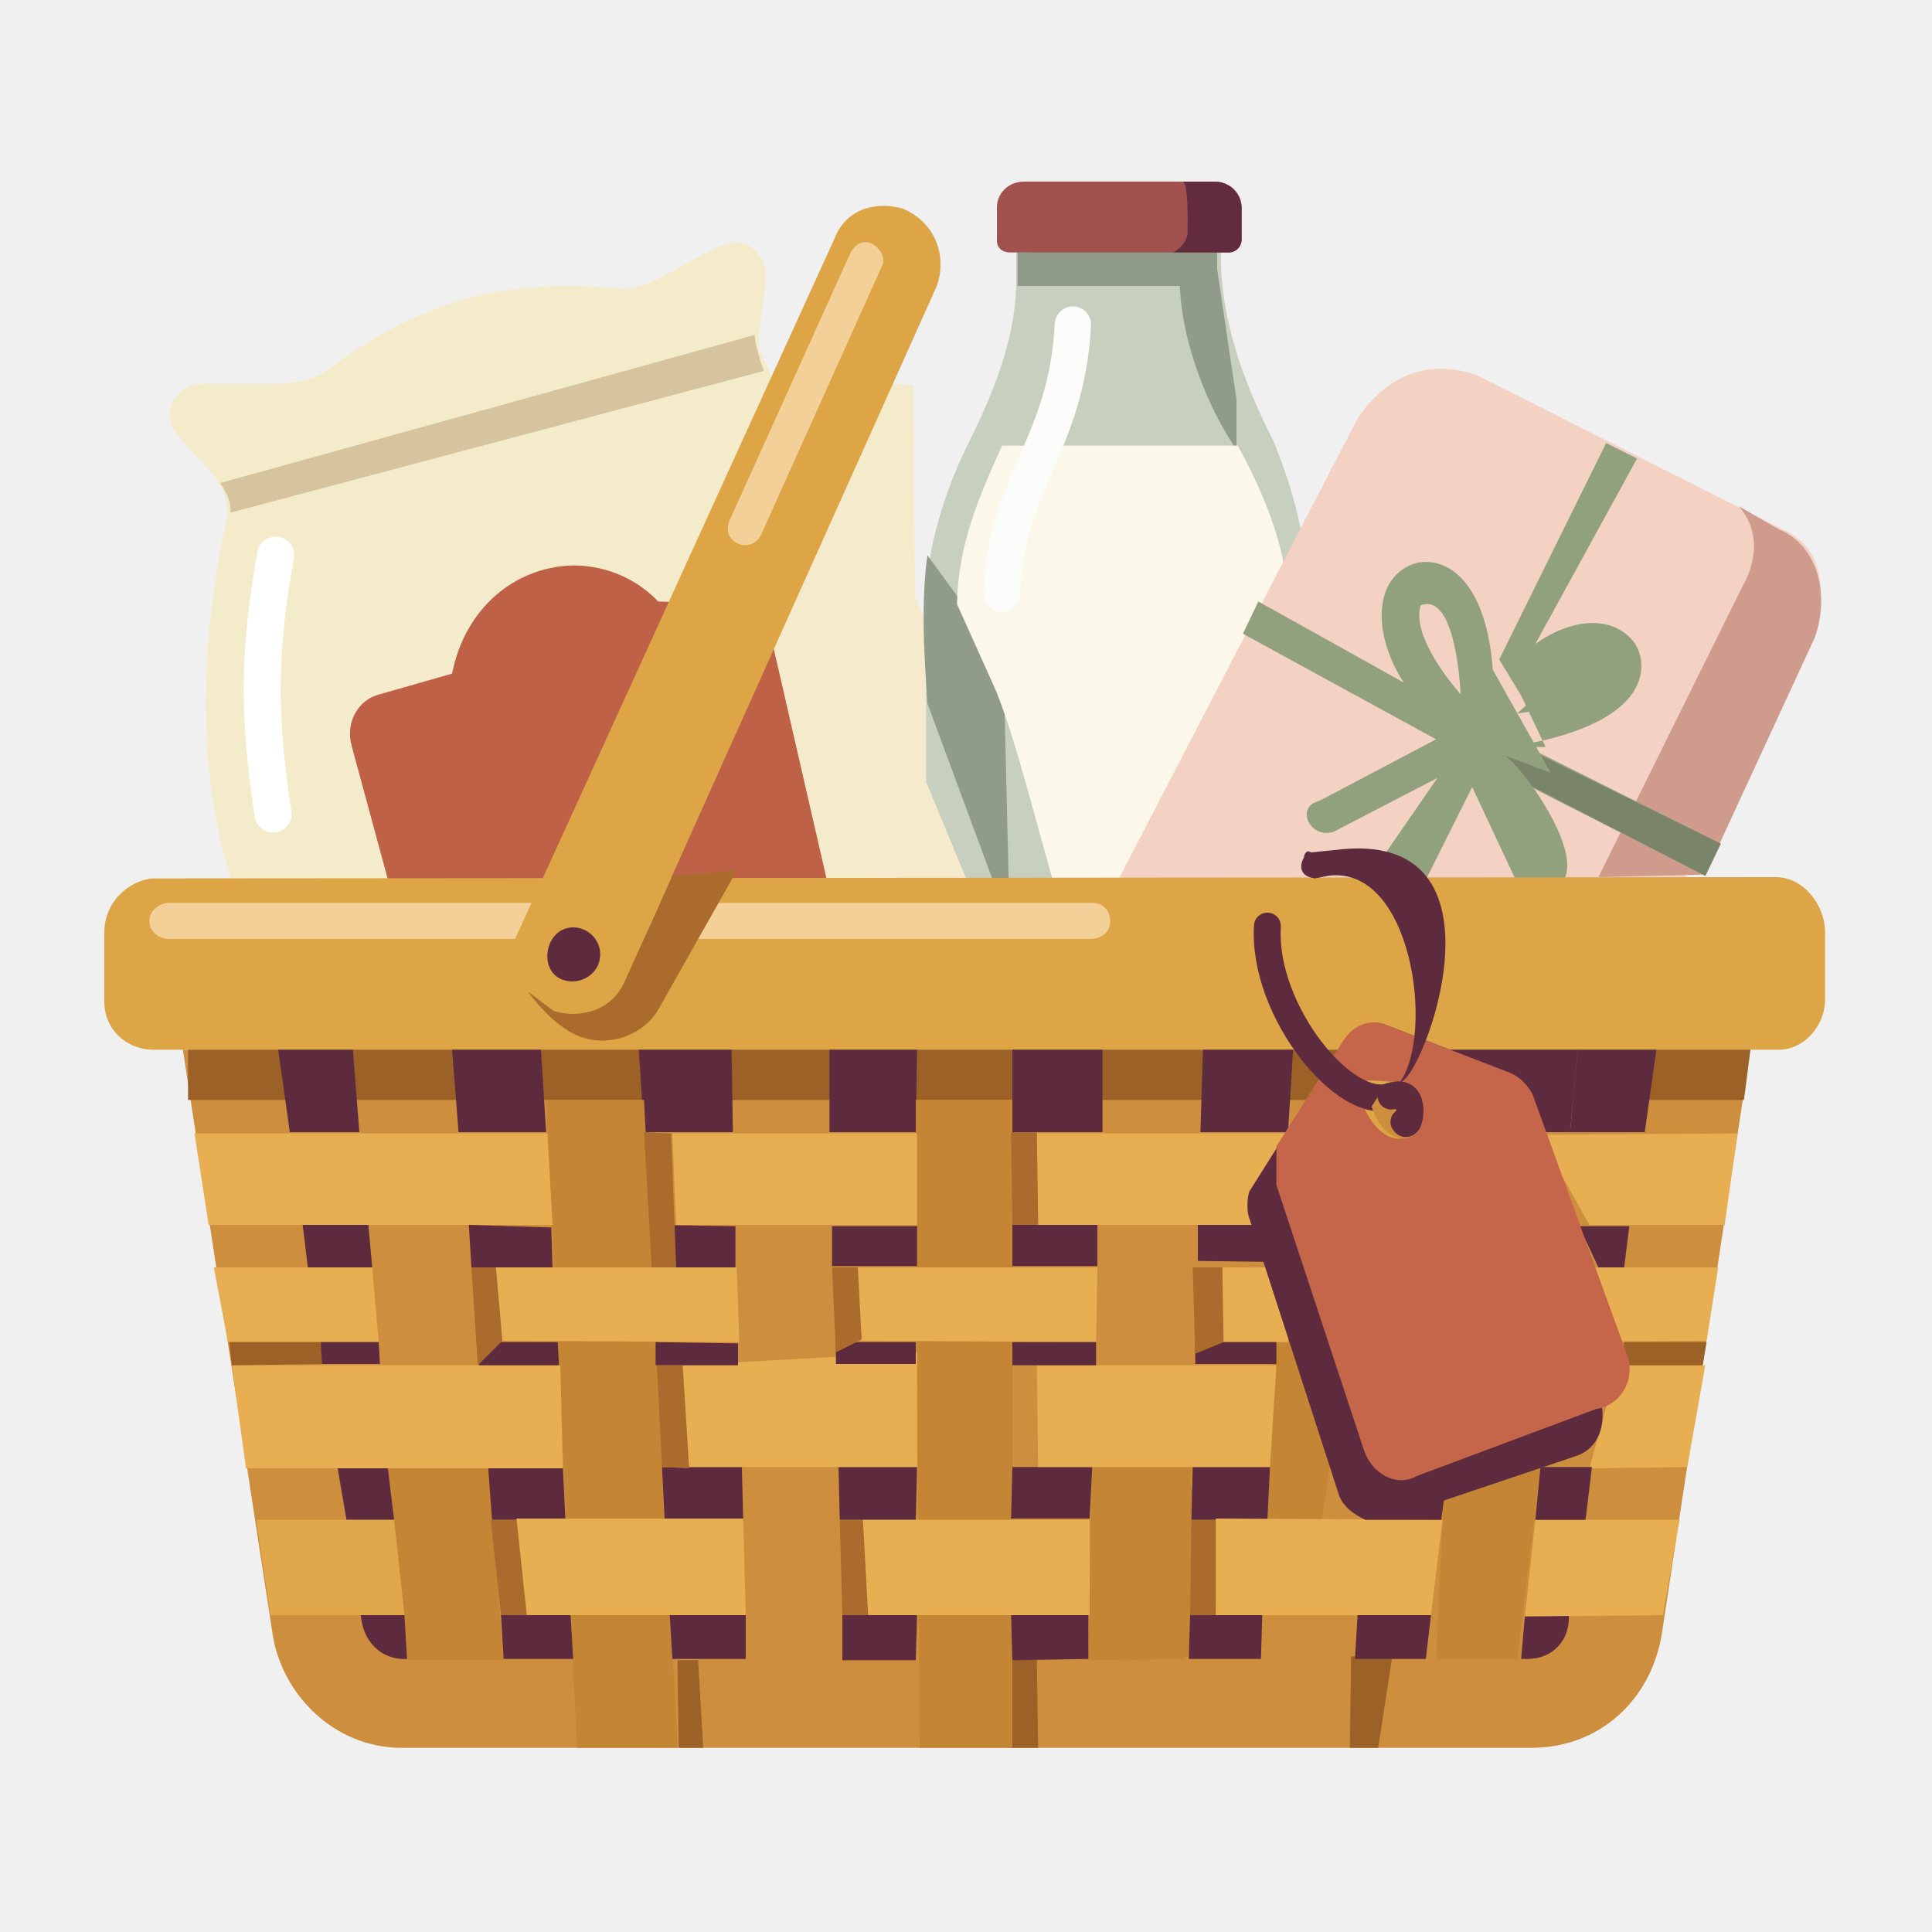
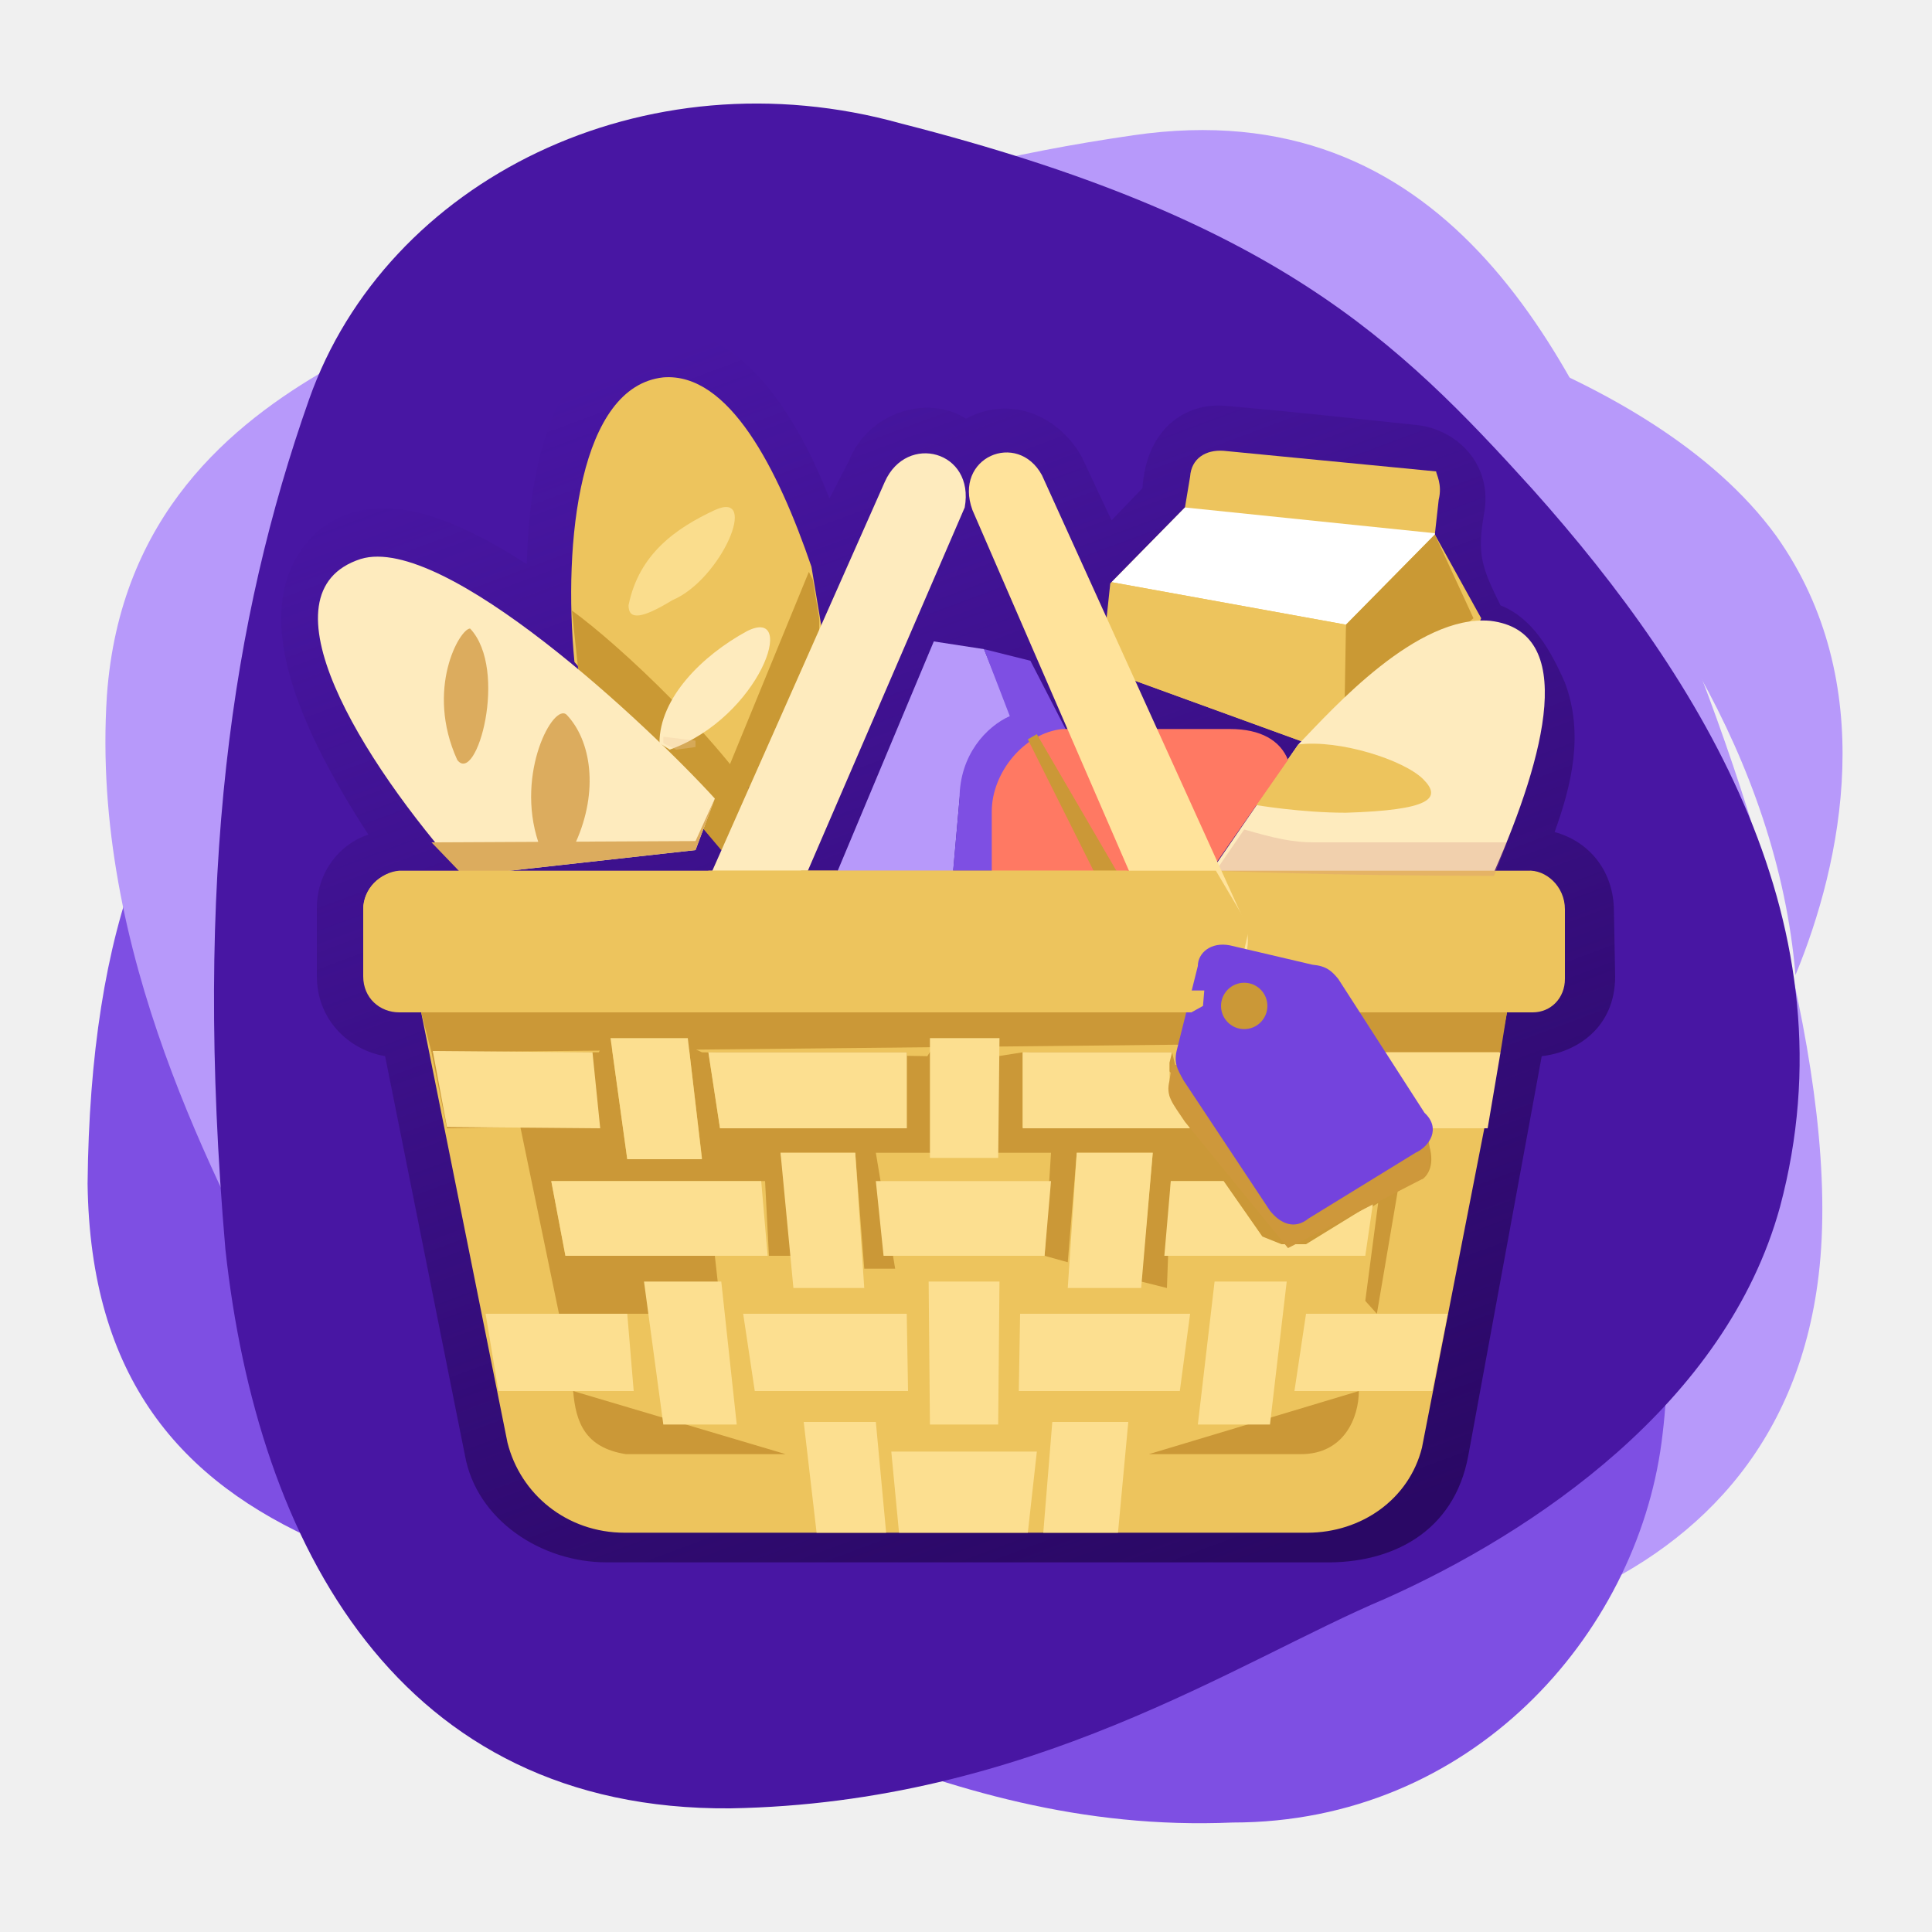
<svg xmlns="http://www.w3.org/2000/svg" viewBox="0 0 150 150">
-   <style type="text/css">.cls-0 {fill:#F4EBCA;}
- .cls-1 {fill:#D6C49F;}
- .cls-2 {fill:none;stroke:#FFFFFF;stroke-width:2.872;stroke-linecap:round;stroke-miterlimit:10;}
- .cls-3 {fill:#BE6147;}
- .cls-4 {fill:#F5EBCC;}
- .cls-5 {fill:#C7CFBF;}
- .cls-6 {fill:#919B89;}
- .cls-7 {fill:#FBF8EA;}
- .cls-8 {fill:none;stroke:#FCFCFA;stroke-width:2.818;stroke-linecap:round;stroke-miterlimit:10;}
- .cls-9 {fill:#A1524F;}
- .cls-10 {fill:#622C3E;}
- .cls-11 {fill:#F3D1C3;}
- .cls-12 {fill:#CE9B8C;}
- .cls-13 {fill:#91A07D;}
- .cls-14 {fill:#798468;}
- .cls-15 {fill:#DDA546;}
- .cls-16 {fill:#CD8F3D;}
- .cls-17 {fill:#F2D098;}
- .cls-18 {fill:#9B6126;}
- .cls-19 {fill:#5D2B3D;}
- .cls-20 {fill:#C48635;}
- .cls-21 {fill:#ECB658;}
- .cls-22 {fill:#FFFFFF;}
- .cls-23 {fill:#DFAB4E;}
- .cls-24 {fill:#C5664A;}
- .cls-25 {fill:none;stroke:#5D2B3D;stroke-width:2.086;stroke-linecap:round;stroke-miterlimit:10;}
- .cls-26 {fill:#AA6B2D;}
- .cls-27 {fill:#E7AF52;}
- .cls-28 {fill:#E0A84B;}</style>
-   <path class="cls-0" d="m60 29.4-1.1-2.4c0-2.7 1-5.4 0.3-6.8-1.7-2.8-3.7-0.8-8.2 1.5-1.1 0.5-2 0.8-3 0.7-8.5-0.8-15 0.8-22 5.9-1.1 0.9-2.3 1.5-5 1.5h-5.3c-2.1 0-3.3 2.4-1.9 4l2.6 2.9c0.9 0.9 1.4 2.4 1.2 3.6-1.8 8.1-2.7 19.3 0.6 28.7h53l-0.3-39.1-10.9-0.5z" />
-   <path class="cls-1" d="m17.1 37.5 41.5-11.5c0 0.9 0.7 2.8 0.7 2.8l-41.4 11c0-0.8-0.1-1.2-0.8-2.3z" />
-   <path class="cls-4" d="m66 37.1-7.3 12.1 11.4 22.8 8.4-1.7-3.4-11.7c-2.1-8.1-5.4-16.9-9.1-21.5z" />
-   <path class="cls-2" d="m21.4 43.1c-1.3 7.3-1.4 12.3-0.2 20.1" />
-   <path class="cls-3" d="m51.1 46.7c-1.7-1.8-4.1-2.8-6.6-2.8-4.5 0.1-8.4 3.3-9.4 8.4l-5.6 1.6c-1.7 0.4-2.7 2.2-2.2 4l4.5 16.6 33.7-0.5-6.2-27-8.2-0.3z" />
-   <path class="cls-0" d="m63.9 35.8" />
-   <path class="cls-5" d="m98.9 34.3c-2-3.9-3.9-8.6-4.1-13.6v-1.7h-15.9v2.4c0.1 4.9-2 9.6-3.9 13.4-1.6 3.3-3.1 7.8-3.1 11.9v14l5.1 12.3 20-1 4.5-25.9c0-5.1-1.7-9.5-2.6-11.8z" />
-   <path class="cls-6" d="m96 31-1.5-10.1v-1.7l-15.5 0.4v2.6h12.6c0.2 4.8 2.4 9.8 4.4 12.7v-3.9z" />
-   <path class="cls-6" d="m72 43.1c-0.6 4.4-0.1 9.4 0 11.5l6.4 17.3-0.5-20.7-5.9-8.1z" />
-   <path class="cls-7" d="m77.8 34.6c-1.8 4-3.4 7.6-3.5 12.3l2.7 6c2 4.3 3.9 13.4 6.4 20.8l7.6-0.3 9-26.4c0-5-2.6-10-3.9-12.4h-18.3z" />
-   <path class="cls-8" d="m83.3 25.2c-0.5 9.5-5.3 12.3-5.5 20.9" />
-   <path class="cls-9" d="m94.3 14.1h-14.8c-1.2 0-2.1 0.9-2.1 2v2.6c0 0.6 0.5 0.9 1 0.9h17c0.6 0 1-0.5 1-1v-2.5c0-1.1-0.9-2-2.1-2z" />
-   <path class="cls-10" d="m94.3 14.1h-2.5c0.5 0 0.4 3.3 0.4 3.9 0 1-1.1 1.6-1.1 1.6h4.3c0.6 0 1-0.5 1-1v-2.4c0-1.1-0.9-2.1-2.1-2.1z" />
-   <path class="cls-11" d="m138.6 41.2-24-12.1c-3.5-1.2-6.9-0.1-9.2 3.4l-19.3 37.2 44.3-0.7 9.6-19.4c2.4-3.5 1.3-7.2-1.4-8.4z" />
-   <path class="cls-12" d="m135 39.3c2 2.3 1 5 0.3 6.2l-11.2 22.6 8.3-0.2 8.5-18.4c1.2-3.4 0.2-7.2-2.8-8.4l-3.1-1.8z" />
-   <path class="cls-13" d="m118.6 58h1.4l-1.9-4-1.7-2.8 8.3-16.8 2.4 1.2-7.9 14.4c2.8-2 6-2.3 7.7-0.1 1.2 1.8 1.4 6.6-10.5 8.2l0.5 2 15.5 7.9 1.2-2.5-15-7.5z" />
-   <path class="cls-14" d="m116.6 58.5 0.5 1.6 15.3 7.9 1.2-2.5-15.1-7.4-1.9 0.4z" />
-   <path class="cls-13" d="m116.4 58.5c1.2-0.3 10.2 12.2 1.6 10.5l-3.7-7.9-4.7 9.4-4-1.4 6-8.7-8.1 4.2c-1.9 0.5-2.9-2-1.1-2.4l9.1-4.8-15-8.2 1.2-2.5 11.3 6.3c-2.4-3.6-2.5-8.3 1-9.3 2.4-0.5 5.4 1.5 5.9 8.3l4.5 8m4.2-8.1c-1.7-1.5-6.8 3.5-6.8 3.5s8.2-1 6.8-3.5zm-14.3-4.9c-0.8 2.6 3.1 6.9 3.1 6.9s-0.3-8-3.1-6.9z" />
-   <path class="cls-15" d="m138 68.1-126.2 0.1c-1.8 0.2-3.7 1.8-3.7 4.2v5.4c0 2.1 1.7 3.7 3.8 3.7h126.2c2 0 3.6-1.9 3.6-3.9v-5.2c0-2.1-1.6-4.2-3.7-4.3z" />
-   <path class="cls-16" d="m14.2 81.5 7 45.6c0.8 4.5 4.7 8.5 9.8 8.6h87.9c5.2 0 9.2-3.6 10.1-8.7l6.9-45.5h-121.7z" />
-   <path class="cls-17" d="m84.6 70.1h-71.5c-0.6 0-1.5 0.5-1.5 1.4s0.8 1.4 1.5 1.4h71.5c0.9 0 1.6-0.5 1.6-1.4s-0.7-1.5-1.6-1.4z" />
-   <polygon class="cls-18" points="14.6 81.5 14.6 85.4 135.4 85.4 135.9 81.5" />
-   <path class="cls-19" d="m21.6 81.5 0.9 6.4h5.4l-0.5-6.4z" />
-   <polygon class="cls-19" points="35.1 81.5 35.6 87.9 42.4 87.9 42 81.5" />
-   <polygon class="cls-19" points="49.6 81.5 50 87.9 56.9 87.9 56.8 81.5" />
-   <polygon class="cls-19" points="64.4 81.5 64.4 87.9 71.1 87.9 71.2 81.5" />
-   <polygon class="cls-19" points="78.6 81.5 78.6 87.9 85.6 87.9 85.6 81.5" />
-   <polygon class="cls-19" points="93.4 81.5 93.2 87.9 100 87.9 100.4 81.5" />
-   <polygon class="cls-19" points="107.9 81.5 107.4 87.9 121.9 87.9 122.5 81.5" />
-   <path class="cls-19" d="m122.5 81.5-0.6 6.4h5.8l0.9-6.4z" />
-   <path class="cls-20" d="m42.4 85.4 2.4 50.3h7.8l-2.6-50.3z" />
-   <polygon class="cls-18" points="52.6 128.9 52.7 135.7 54.6 135.7 54.2 128.9" />
-   <polygon class="cls-20" points="71.1 85.4 71.4 135.7 78.6 135.7 78.6 85.4" />
-   <polygon class="cls-18" points="78.6 128.8 78.6 135.7 80.6 135.7 80.5 128.9" />
-   <path class="cls-20" d="m112.1 115.9-0.6 12.9h6.3l1.8-14.9z" />
-   <polygon class="cls-18" points="108.1 128.6 106.9 128.6 104.9 128.6 104.8 135.7 106.9 135.7 107 135.7" />
-   <polygon class="cls-20" points="98.1 118.1 102.6 118.1 104.4 106.1 99.1 98.5" />
-   <path class="cls-20" d="m90.4 115.5-1.4 13.1h5.4l0.2-13z" />
-   <polygon class="cls-20" points="84.8 113.9 84.5 128.9 92 128.8 92.5 113.9" />
-   <path class="cls-20" d="m30 113.9 1.5 15h7.6l-1.2-15z" />
-   <path class="cls-19" d="m26.2 113.9 0.7 4.1h3.7l-0.5-4.1z" />
-   <path class="cls-19" d="m37.9 113.9 0.3 4.1h5.7l-0.2-4.1z" />
-   <path class="cls-19" d="m51.4 113.9 0.2 4 6.1 0.1-0.1-4.1z" />
-   <path class="cls-19" d="m65.1 113.9 0.1 4.1h5.9l0.1-4.1z" />
-   <path class="cls-19" d="m78.6 113.9-0.1 4h6.1l0.2-4z" />
-   <path class="cls-19" d="m92.6 113.9-0.1 4.1h5.9l0.2-4.1z" />
-   <path class="cls-26" d="m38.1 118 0.8 7.4h2.1l-0.6-7.4z" />
-   <polygon class="cls-26" points="65.2 118 65.4 125.5 67.5 125.5 67 118" />
-   <polygon class="cls-26" points="92.5 118 92.4 125.4 94.4 125.4 94.6 118" />
-   <path class="cls-19" d="m28 125.4 0.1 0.6c0.4 1.9 1.9 2.9 3.5 2.8l-0.2-3.4h-3.4z" />
-   <path class="cls-19" d="m38.9 125.4 0.2 3.4h5.4l-0.2-3.4z" />
-   <polygon class="cls-19" points="52 125.4 52.2 128.8 57.9 128.8 57.9 125.4" />
-   <polygon class="cls-19" points="65.4 125.4 65.4 128.9 71.1 128.9 71.2 125.4" />
-   <polygon class="cls-19" points="78.5 125.4 78.6 128.9 84.5 128.8 84.5 125.4" />
-   <path class="cls-19" d="m92.4 125.4-0.1 3.4h5.6l0.1-3.4z" />
-   <path class="cls-19" d="m105.4 125.4-0.2 3.4h5.5l0.4-3.4z" />
-   <path class="cls-19" d="m118.1 128.8h0.5c1.9 0 3.3-1.4 3.2-3.4h-3.4l-0.3 3.4z" />
-   <path class="cls-27" d="m15.1 88 1.1 7.1h26.7l-0.4-7.1z" />
-   <polygon class="cls-27" points="52.2 88 52.5 95.1 71.2 95.1 71.2 88" />
-   <polyline class="cls-27" points="80.5 88 80.6 95.1 100 95.1 100.4 88 80.5 88" />
-   <polyline class="cls-27" points="119.5 88.1 123.4 95.1 133.9 95.1 134.9 88" />
-   <polygon class="cls-27" points="16.6 98.4 17.7 104.2 29.4 104.2 28.9 98.4" />
-   <polygon class="cls-27" points="38.5 98.4 39 104.1 57.4 104.2 57.2 98.4" />
-   <polygon class="cls-27" points="66.6 98.4 66.8 104.1 85.1 104.2 85.2 98.4" />
-   <polygon class="cls-27" points="94.9 98.4 94.9 104.2 100 104.2 100.4 98.4" />
-   <polygon class="cls-27" points="116 98.4 116.1 104.2 132.5 104.1 133.4 98.4" />
-   <path class="cls-27" d="m18 106 1.1 8h24.6l-0.2-8z" />
-   <path class="cls-27" d="m53 106 0.5 7.9h17.7v-8.9z" />
-   <polygon class="cls-27" points="80.5 106 80.6 113.9 98.6 113.9 99.1 106" />
-   <path class="cls-27" d="m125.6 106-2.2 8 7.6-0.1 1.4-7.9z" />
-   <path class="cls-28" d="m19.9 118 1.1 7.4h10.4l-0.8-7.4z" />
-   <polygon class="cls-27" points="40.1 117.9 40.9 125.4 57.9 125.4 57.7 117.9" />
-   <polygon class="cls-27" points="67 118 67.4 125.4 84.6 125.4 84.6 118" />
-   <path class="cls-27" d="m94.4 117.9v7.5h16.7l0.9-7.4z" />
-   <path class="cls-27" d="m119.2 118-0.8 7.5 10.7-0.1 1.3-7.4z" />
-   <polygon class="cls-19" points="23.5 95.1 23.9 98.4 28.9 98.4 28.6 95.1" />
-   <polygon class="cls-19" points="36.4 95.1 36.6 98.4 42.9 98.4 42.8 95.3" />
-   <polygon class="cls-19" points="50.5 95.1 50.6 98.4 57.1 98.4 57.1 95.2" />
-   <polygon class="cls-19" points="64.6 95.2 64.6 98.3 71.2 98.3 71.2 95.2" />
-   <polygon class="cls-19" points="78.6 95.1 78.6 98.3 85.2 98.3 85.2 95.1" />
-   <polygon class="cls-19" points="93 95.1 93 97.9 100.4 98 100 95.1" />
-   <polygon class="cls-19" points="122.6 95.2 124.1 98.4 126.1 98.4 126.5 95.2" />
-   <polygon class="cls-18" points="17.8 104.2 18 106 25.1 105.9 24.9 104.2" />
-   <polygon class="cls-19" points="24.9 104.2 25 105.9 29.5 105.9 29.4 104.2" />
-   <polygon class="cls-19" points="37.1 104.2 37.2 106 43.4 106 43.3 104.2" />
-   <polygon class="cls-19" points="50.9 104.2 50.9 106 57.3 106 57.3 104.3" />
-   <polygon class="cls-19" points="64.9 104.2 64.9 105.9 71.1 105.9 71.1 104.2" />
-   <polygon class="cls-19" points="78.6 104.2 78.6 106 85.1 106 85.1 104.2" />
-   <polygon class="cls-19" points="92.8 104.2 92.8 105.9 99.1 105.9 99.1 104.2" />
-   <path class="cls-18" d="m126.1 104.2-0.2 1.8h6.3l0.3-1.8z" />
-   <polygon class="cls-19" points="119.6 113.9 119.2 118 123.1 118 123.6 113.9" />
-   <polygon class="cls-26" points="51 106 51.4 113.9 53.5 114 53 106" />
-   <polygon class="cls-26" points="64.6 98.4 64.9 105 66.9 104 66.6 98.4" />
-   <polygon class="cls-26" points="36.6 98.4 37.1 106 39 104.1 38.5 98.4" />
-   <polygon class="cls-26" points="50 87.9 50.6 98.4 52.5 98.4 52.1 88" />
-   <polygon class="cls-26" points="78.5 87.9 78.6 95.1 80.6 95.1 80.5 87.9" />
-   <polygon class="cls-26" points="92.6 98.4 92.8 105.1 95 104.2 94.9 98.4" />
-   <path class="cls-15" d="m64.8 18.5-24.9 54.6-0.3 1.1c-0.2 3.2 2.8 4.9 4.6 4.8 2.2-0.1 3.5-0.9 4.3-2.8l24.1-53.7c0.9-1.9 0.5-5-2.5-6.3-2.1-0.6-4.4 0-5.3 2.3z" />
-   <path class="cls-26" d="m57.2 67.6-6.1 10.8c-1.2 2-3.7 2.8-5.7 2.2-2.3-0.6-4.4-3.6-4.4-3.6l2 1.5c2 0.6 4.5 0 5.5-2.3l3.7-8.2 5-0.4z" />
-   <path class="cls-17" d="m66 19.7-9.4 20.8c-0.2 0.6-0.1 1.2 0.5 1.6s1.6 0.3 2-0.6l9.4-20.9c0.5-1.1-1.5-2.9-2.5-0.9z" />
-   <path class="cls-19" d="m44.4 76.2c1.2 0 2.2-0.9 2.2-2.1s-1-2.1-2.1-2.1c-2.4 0-2.9 4.1-0.1 4.2z" />
-   <path class="cls-19" d="m99 71.9" />
-   <path class="cls-19" d="m101.4 67c-0.4-0.6 0.1-0.9 0.1-0.9 0.5 0 0.5 0.4-0.1 0.9z" />
-   <path class="cls-19" d="m119 85c-0.4-0.8-1.1-1.5-2-1.8l-9.6-3.7c-1-0.3-2.4 0.1-3.4 1.9l-7 11.1c-0.2 0.6-0.2 1.6 0 2.1l6.9 21.3c0.3 1.1 1.3 1.7 2.1 2.1h5.9l0.2-1.5 10.4-3.5c1.1-0.4 2.1-1.6 1.9-3.6l-5.4-24.4z" />
-   <path class="cls-24" d="m126.4 105.4-7.4-20.4c-0.4-0.8-1.1-1.5-2-1.8l-9.6-3.7c-1-0.3-2.3-0.1-3.3 1.6l-5 7.9v3l6.8 20.6c0.6 1.8 2.5 2.9 4.1 2l13.9-5.2c2-0.3 3-2.3 2.5-4z" />
-   <path class="cls-15" d="m105.6 84.7c0 1.2 1.3 3.7 3 3.7 1.5 0 1.8-0.8 1.8-2 0-1.9-0.8-2.4-2-2.4-2.3-0.1-2.8-0.4-2.8 0.7z" />
-   <path class="cls-25" d="m98.4 71.9c-0.4 6.6 6.1 14.5 9.6 13.2 1.9-0.6 1.5 2.8 1 2" />
-   <path class="cls-19" d="m101.6 66.2c-0.6 0.4-1.1 1.8 0.5 2l1-0.2c6.5-0.9 8.3 12.2 5.6 16 1.7 0 9.3-19.9-5.1-18l-2 0.2z" />
-   <path class="cls-16" d="m107.4 84.5-0.9 1.4c0.3 1.1 1.2 2.5 2.5 2.5 0.9 0-1.3-3.4-1.6-3.9z" />
-   <path class="cls-25" d="m108 85.1 0.6-0.1c1.4 0 0.8 2.9 0.4 2.1" />
+   <style type="text/css">.cls-0 {fill:#B799FA;}
+ .cls-1 {fill:#7E4FE3;}
+ .cls-2 {fill:#4816A3;}
+ .cls-3 {fill:url(#SVGID_1_);}
+ .cls-4 {fill:#2A0865;}
+ .cls-5 {fill:#EDC45D;}
+ .cls-6 {fill:#FFFFFF;}
+ .cls-7 {fill:#CA9934;}
+ .cls-8 {fill:#FEEBBE;}
+ .cls-9 {fill:#FF7963;}
+ .cls-10 {fill:#CE847D;fill-opacity:0.26;}
+ .cls-11 {fill:#FFE39B;}
+ .cls-12 {fill:none;stroke:#8C6BD1;stroke-width:3;stroke-miterlimit:10;}
+ .cls-13 {fill:#F0CAA1;fill-opacity:0.33;}
+ .cls-14 {fill:#FCDF90;}
+ .cls-15 {fill:#CB9837;}
+ .cls-16 {fill:#7443DD;}
+ .cls-17 {fill:#DCAC5E;}
+ .cls-18 {fill:#FCDE92;}
+ .cls-19 {fill:#FADD8D;}
+ .cls-20 {fill:#CE983B;}</style>
+   <path class="cls-0" d="m88 10.5c-18.6 2.7-37.2 8.5-47.4 23.5s-15.4 40.4-3.9 54c14 16.7 32.2 35.8 54 39.4 17.8 2.9 47.3-1.4 50.5-28.4 1.8-15-5.2-38-12.6-55-6.6-17-16.6-37-40.6-33.5z" />
+   <path class="cls-1" d="m95.7 141.5c18.5 0 31.3-14.5 33.3-29.5s-3-30-12-42c-11-14-28-20-46-23s-37-2-49.2 5.8c-9.8 6-14.8 19.1-15 39.1 0.2 15.1 7.2 23.1 18.2 27.9s26 9.2 39 15.2c10 4 20 7 31.7 6.5z" />
+   <path class="cls-0" d="M 25.5,28.6 C 18,32.9 9.3,40 8.3,54 C 7,74 17,92 22,102 S 40,64 40,64 L 25.5,28.6 z" />
+   <path class="cls-0" d="m78 12.1c12 2.9 28 9.9 40 22.3 10 9.6 20 24.6 21.4 41.3 3.6-8.7 6.6-22.7-1.5-34.1-9.9-13.6-33.9-18.6-36.9-19.1-5-3.5-15-7.5-23-10.4z" />
+   <path class="cls-2" d="m70 9.6c-20-5.6-40 4.4-46 21.4s-9 37-6.5 66c2.5 23 13.5 43.6 39.2 43.4 23.3-0.4 39.3-11.4 50.9-16.3 11.4-5.1 26.4-15.1 30.6-30.4 5.8-21.7-5.9-40.8-19.2-55.7-10.5-11.6-20-21-49-28.4z" />
+   <linearGradient id="SVGID_1_" x1="93" x2="56.92" y1="122.8" y2="25.82" gradientUnits="userSpaceOnUse">
+     <stop stop-color="#2A0865" offset="0" />
+     <stop stop-color="#2A0865" stop-opacity="0" offset="1" />
+   </linearGradient>
+   <path class="cls-3" d="m120.7 64.6c1.3-3.6 2.3-7.6 0.8-11.6-1.1-2.5-2.5-5-5-6-1.5-3-1.8-4-1.3-7 0.8-4-2.2-6.7-5.2-7-3.9-0.4-9.1-1-15-1.5-3-0.2-6 1.8-6.3 6.4l-2.4 2.5-2.3-4.9c-1.7-3.1-5.4-4.9-9-3-3-1.9-7.6-0.5-9.1 3.3l-1.5 2.9c-2.4-6.1-6.4-12.7-12.2-13.1-7.2 0-11 6.4-11.3 18.2-5.9-3.8-11.9-6.2-16.3-2.5-5.6 5.3-1.9 14.4 4 23.5-2.2 0.7-4 2.9-4 5.7v5.3c0 3.3 2.4 5.7 5.3 6.2l6.2 31c0.9 5 5.9 8.3 11 8.3h55.7c5.2 0.1 10.1-2.3 11.2-8.3l5.7-31c2.7-0.3 5.7-2.2 5.7-6.2l-0.1-5.3c-0.1-3-2-5.2-4.6-5.9z" />
+   <path class="cls-5" d="m111.5 36.6-16.5-1.6c-1.4-0.1-2.5 0.6-2.6 2l-0.4 2.4-5.8 5.9-0.7 6.6 16.5 6 12-7.5 1-2.4-3.6-6.5 0.3-2.7c0.3-1.2-0.2-2-0.2-2.2z" />
+   <polygon class="cls-6" points="111.4 41.4 92 39.4 86.3 45.2 104.5 48.5 111.4 41.5" />
+   <polygon class="cls-7" points="111.4 41.5 104.5 48.5 103.5 57 114.4 48" />
+   <path class="cls-5" d="m86.3 45.2-0.8 6.7 16.5 6 2.4-3.5 0.1-5.9" />
+   <path class="cls-8" d="m100.8 57.8c2.7-2.8 9.2-10.1 14.9-9.6 6.8 0.8 4.3 10.4 0.3 19.5h-22l6.8-9.9z" />
+   <path class="cls-5" d="m100.8 57.8c3.2-0.4 8.2 1.2 9.7 2.7s0.5 2.4-6 2.6c-3.5 0-7-0.6-7-0.6l3.3-4.7z" />
+   <path class="cls-5" d="m63 44c-2.6-7.6-6.4-15.1-11.5-14.7-6.5 0.7-7.8 12.7-6.9 22.1l11.1 12.6 8.3-14-1-6z" />
+   <path class="cls-7" d="m44.4 47.4c3.6 2.6 11.9 10.3 15.6 16.6l-4 2-11-13-0.6-5.6z" />
+   <path class="cls-8" d="m55.5 62c-5.1-5.6-21-20.6-27.5-18.6-8 2.6 0 15.6 8 24.6l18-2 1.5-4z" />
+   <path class="cls-17" d="m33.5 65.4 2.5 2.6 18-2 1.5-4-1.5 3.3-20.5 0.1z" />
+   <path class="cls-19" d="m48.8 47c0.8-4 3.7-6 6.7-7.4 3.5-1.6 0.5 5.4-3.3 7-2.3 1.4-3.4 1.6-3.4 0.4z" />
+   <path class="cls-8" d="m51.2 57.7c0-3.5 3.3-6.8 6.8-8.7 4-2 1 6.7-6 9.2l-0.8-0.5z" />
+   <path class="cls-13" d="m51.5 57.2 2.5 0.3v0.5l-1.5 0.2-1-0.5z" />
+   <path class="cls-7" d="m62.8 44.4-6.4 15.6 2.2 1.5 5-10.5v-3l-0.5-3-0.3-0.6z" />
+   <path class="cls-8" d="m53.4 71.9 15.3-34.5c1.7-3.8 7-2.4 6.2 2l-15.2 35.2c-2.2 2.9-6.7 1.4-6.3-2.7z" />
+   <path class="cls-5" d="m62.6 67.7-4 8.3h-27.6c-1.5 0-2.5-1-2.5-2.5l-0.3-2.9c0-1.6 1.3-2.9 2.8-2.9h31.6z" />
+   <path class="cls-5" d="m94 67.6h24.6c1.4-0.1 2.9 1.2 2.9 3v5.4c0 1.5-1.1 2.6-2.5 2.6h-24.6l-0.4-11z" />
+   <path class="cls-5" d="m32.7 78.6 6.7 33.4c1 4 4.6 7 9.1 7h53c4.2 0 7.9-2.6 8.9-6.6l6.6-33.8h-84.3z" />
+   <path class="cls-15" d="m33.5 81.7-0.8-3.1h60.3l-0.6 2.5-58.9 0.6z" />
+   <polygon class="cls-15" points="105.4 81.7 116.5 81.7 117 78.6 104.6 78.6" />
+   <path class="cls-15" d="m40.4 87.5 3 14.5h12.6l-0.5-4.5h-11.6l-1.1-5.8h16.6l0.3 5.8h2.3l-1.4-8h5.8l0.7 9h2.4l-1.5-9h13.6l-0.5 8 1.8 0.5 0.7-8.5h5.9l-0.9 10 2 0.5 0.3-8.3h4.1l3 4.3c1 1 2 1.5 3.9 0.6l5.1-3.2-1 7.6 0.9 1 1.7-10 1.9-0.5c0.6-0.5 1-1.6 0.1-3.5l-13.1-0.4-3.1-1.1-4.9-4.5-10.1-0.3-1.9 0.3-5-0.8-0.5 0.8-17.5-0.3-1.5-0.7-6-0.5-0.5 1.2h-13l1.2 5.9 5.7-0.1zm39-5.8h11.6l1.4 5.8h-13v-5.8zm-24.4 0h15.4v5.9h-14.5l-0.9-5.9zm-7.6-1.1h6l1.1 9.3-5.8 0.1-1.3-9.4z" />
+   <path class="cls-14" d="m33.6 81.6 1.1 5.9 11.9 0.1-0.6-5.9-12.4-0.1z" />
+   <path class="cls-14" d="m47.4 80.6 1.3 9.4h5.8l-1.1-9.4h-6z" />
+   <polygon class="cls-14" points="55 81.7 55.9 87.6 70.4 87.6 70.4 81.7" />
+   <polygon class="cls-14" points="72.2 80.6 72.2 89.9 77.5 89.9 77.6 80.6" />
+   <polygon class="cls-14" points="79.4 81.7 79.4 87.6 92.4 87.6 90.8 85.1 90.8 82.5 91 81.7" />
+   <polygon class="cls-14" points="107.3 81.7 116.5 81.7 115.5 87.6 109.9 87.6" />
+   <path class="cls-15" d="m44.5 108 16.5 4.9h-12.4c-3.2-0.5-3.9-2.5-4.1-4.9z" />
+   <path class="cls-15" d="m89.2 112.9 16.3-4.9c0 2-1.1 4.9-4.5 4.9h-11.8z" />
+   <polygon class="cls-14" points="37.7 102 48.7 102 49.2 108 38.7 108" />
+   <polygon class="cls-14" points="50 99.5 56 99.5 57.2 110.6 51.5 110.6" />
+   <polygon class="cls-14" points="42.8 91.7 43.9 97.5 59.6 97.5 59.1 91.7" />
+   <polyline class="cls-14" points="60.6 89.5 61.6 100 67.1 100 66.4 89.5 60.6 89.5" />
+   <polygon class="cls-14" points="68 91.7 68.6 97.5 81.1 97.5 81.6 91.7" />
+   <polygon class="cls-14" points="83.6 89.5 82.9 100 88.6 100 89.5 89.5" />
+   <polygon class="cls-14" points="90.9 91.7 90.4 97.5 106 97.5 106.6 93.4 101.4 96.6 99.5 96.6 98 96 95 91.7" />
+   <polygon class="cls-14" points="57.7 102 70.4 102 70.5 108 58.6 108" />
+   <polygon class="cls-14" points="62.4 110.4 68 110.4 68.8 119 63.4 119" />
+   <polygon class="cls-14" points="72.1 99.5 77.6 99.5 77.5 110.6 72.2 110.6" />
+   <polygon class="cls-14" points="79.2 102 92.4 102 91.6 108 79.1 108" />
+   <polygon class="cls-14" points="94.3 99.5 99.9 99.5 98.6 110.6 93 110.6" />
+   <polygon class="cls-14" points="101.4 102 112.4 102 111.2 108 100.5 108" />
+   <polygon class="cls-14" points="69.2 112.7 80.5 112.7 79.8 119 69.8 119" />
+   <polygon class="cls-14" points="81.7 110.4 87.6 110.4 86.8 119 81 119" />
+   <path class="cls-17" d="m36.5 48.8c-0.8 0-3.5 4.7-1 10.2 1.5 2 4-7 1-10.2z" />
+   <path class="cls-17" d="m44 55.5c-1-1-4 4.5-2.2 9.9h2.9c1.8-4 1.2-7.9-0.7-9.9z" />
+   <path class="cls-7" d="m53.2 72.4c-0.7 6.2 5.8 7.2 8.2 3l3.6-7.8h-2.8l-3.1 7c-2.1 2.9-6.1 1.4-5.9-2.2z" />
+   <path class="cls-12" d="m64 67.7" />
+   <path class="cls-0" d="m65 67.7 7.5-17.9 3.9 0.6 2.1 5.2c-2.1 0.9-3.8 3.3-4 6.4l-0.5 5.7h-10z" />
+   <path class="cls-1" d="m76.4 50.4 3.6 0.9 5 9.7 2.1 6.6h-13.1l0.5-5.6c0-3.4 2.1-5.6 3.9-6.4l-2-5.2z" />
+   <path class="cls-9" d="m77 68v-5c0-3 2.5-6.1 5.5-6.4h13c2.4 0 3.9 0.9 4.5 2.4l-5.3 7.6-0.7 1-17 0.1z" />
+   <path class="cls-10" d="m96.6 64.4-2.2 3.2s8.6 0.4 21.6 0.4l1-2.6h-15c-1.6 0-3-0.3-5.4-1z" />
+   <path class="cls-15" d="m79.8 57.4 9.1 18.2c1.1 1.9 3.1 2.3 4.1 2.3l0.5-1.9h-1.5c-1-0.6-1.4-1.1-1.6-2l-9.9-17-0.7 0.4z" />
+   <path class="cls-11" d="m80.9 36.9 15.7 34.6c1.3 3.4-2.1 6.5-4.6 3.9l-1.4-1-15.1-34.8c-1.5-4.1 3.5-6.2 5.4-2.7z" />
+   <path class="cls-5" d="m62.6 67.6h31.8l2.6 4.4-1.5 6.6h-43l2.5-11h7.6z" />
+   <path class="cls-15" d="m90.8 82.4" />
+   <path class="cls-20" d="m91 82.6-0.2 1.3c-0.3 1.2 0.2 1.7 1.2 3.2l8 9.8 10.5-5.4c0.5-0.5 0.6-0.9 0.4-3.5l-19.9-5.4z" />
+   <path class="cls-16" d="m95.5 73.4c-1.5-0.3-2.5 0.6-2.5 1.6l-1.6 6.4c-0.3 1.1 0 1.6 0.5 2.5l6.7 10.1c0.8 1 1.9 1.5 3 0.6l8.3-5.1c1.1-0.5 2-1.9 0.7-3.1l-6.7-10.4c-0.5-0.6-0.9-1-2-1.1l-6.4-1.5z" />
+   <circle class="cls-15" cx="96.6" cy="78.1" r="1.8" />
+   <path class="cls-5" d="m28.2 70.6v5.2c0 1.7 1.3 2.8 2.8 2.8h61.5l0.9-0.5 0.1-1.2h-1.5c-2-0.3-3-1.9-3.4-2.9l-1.7-3.5-0.4-1.5 1-1.4h-56.5c-1.4 0.1-2.8 1.4-2.8 3z" />
</svg>
